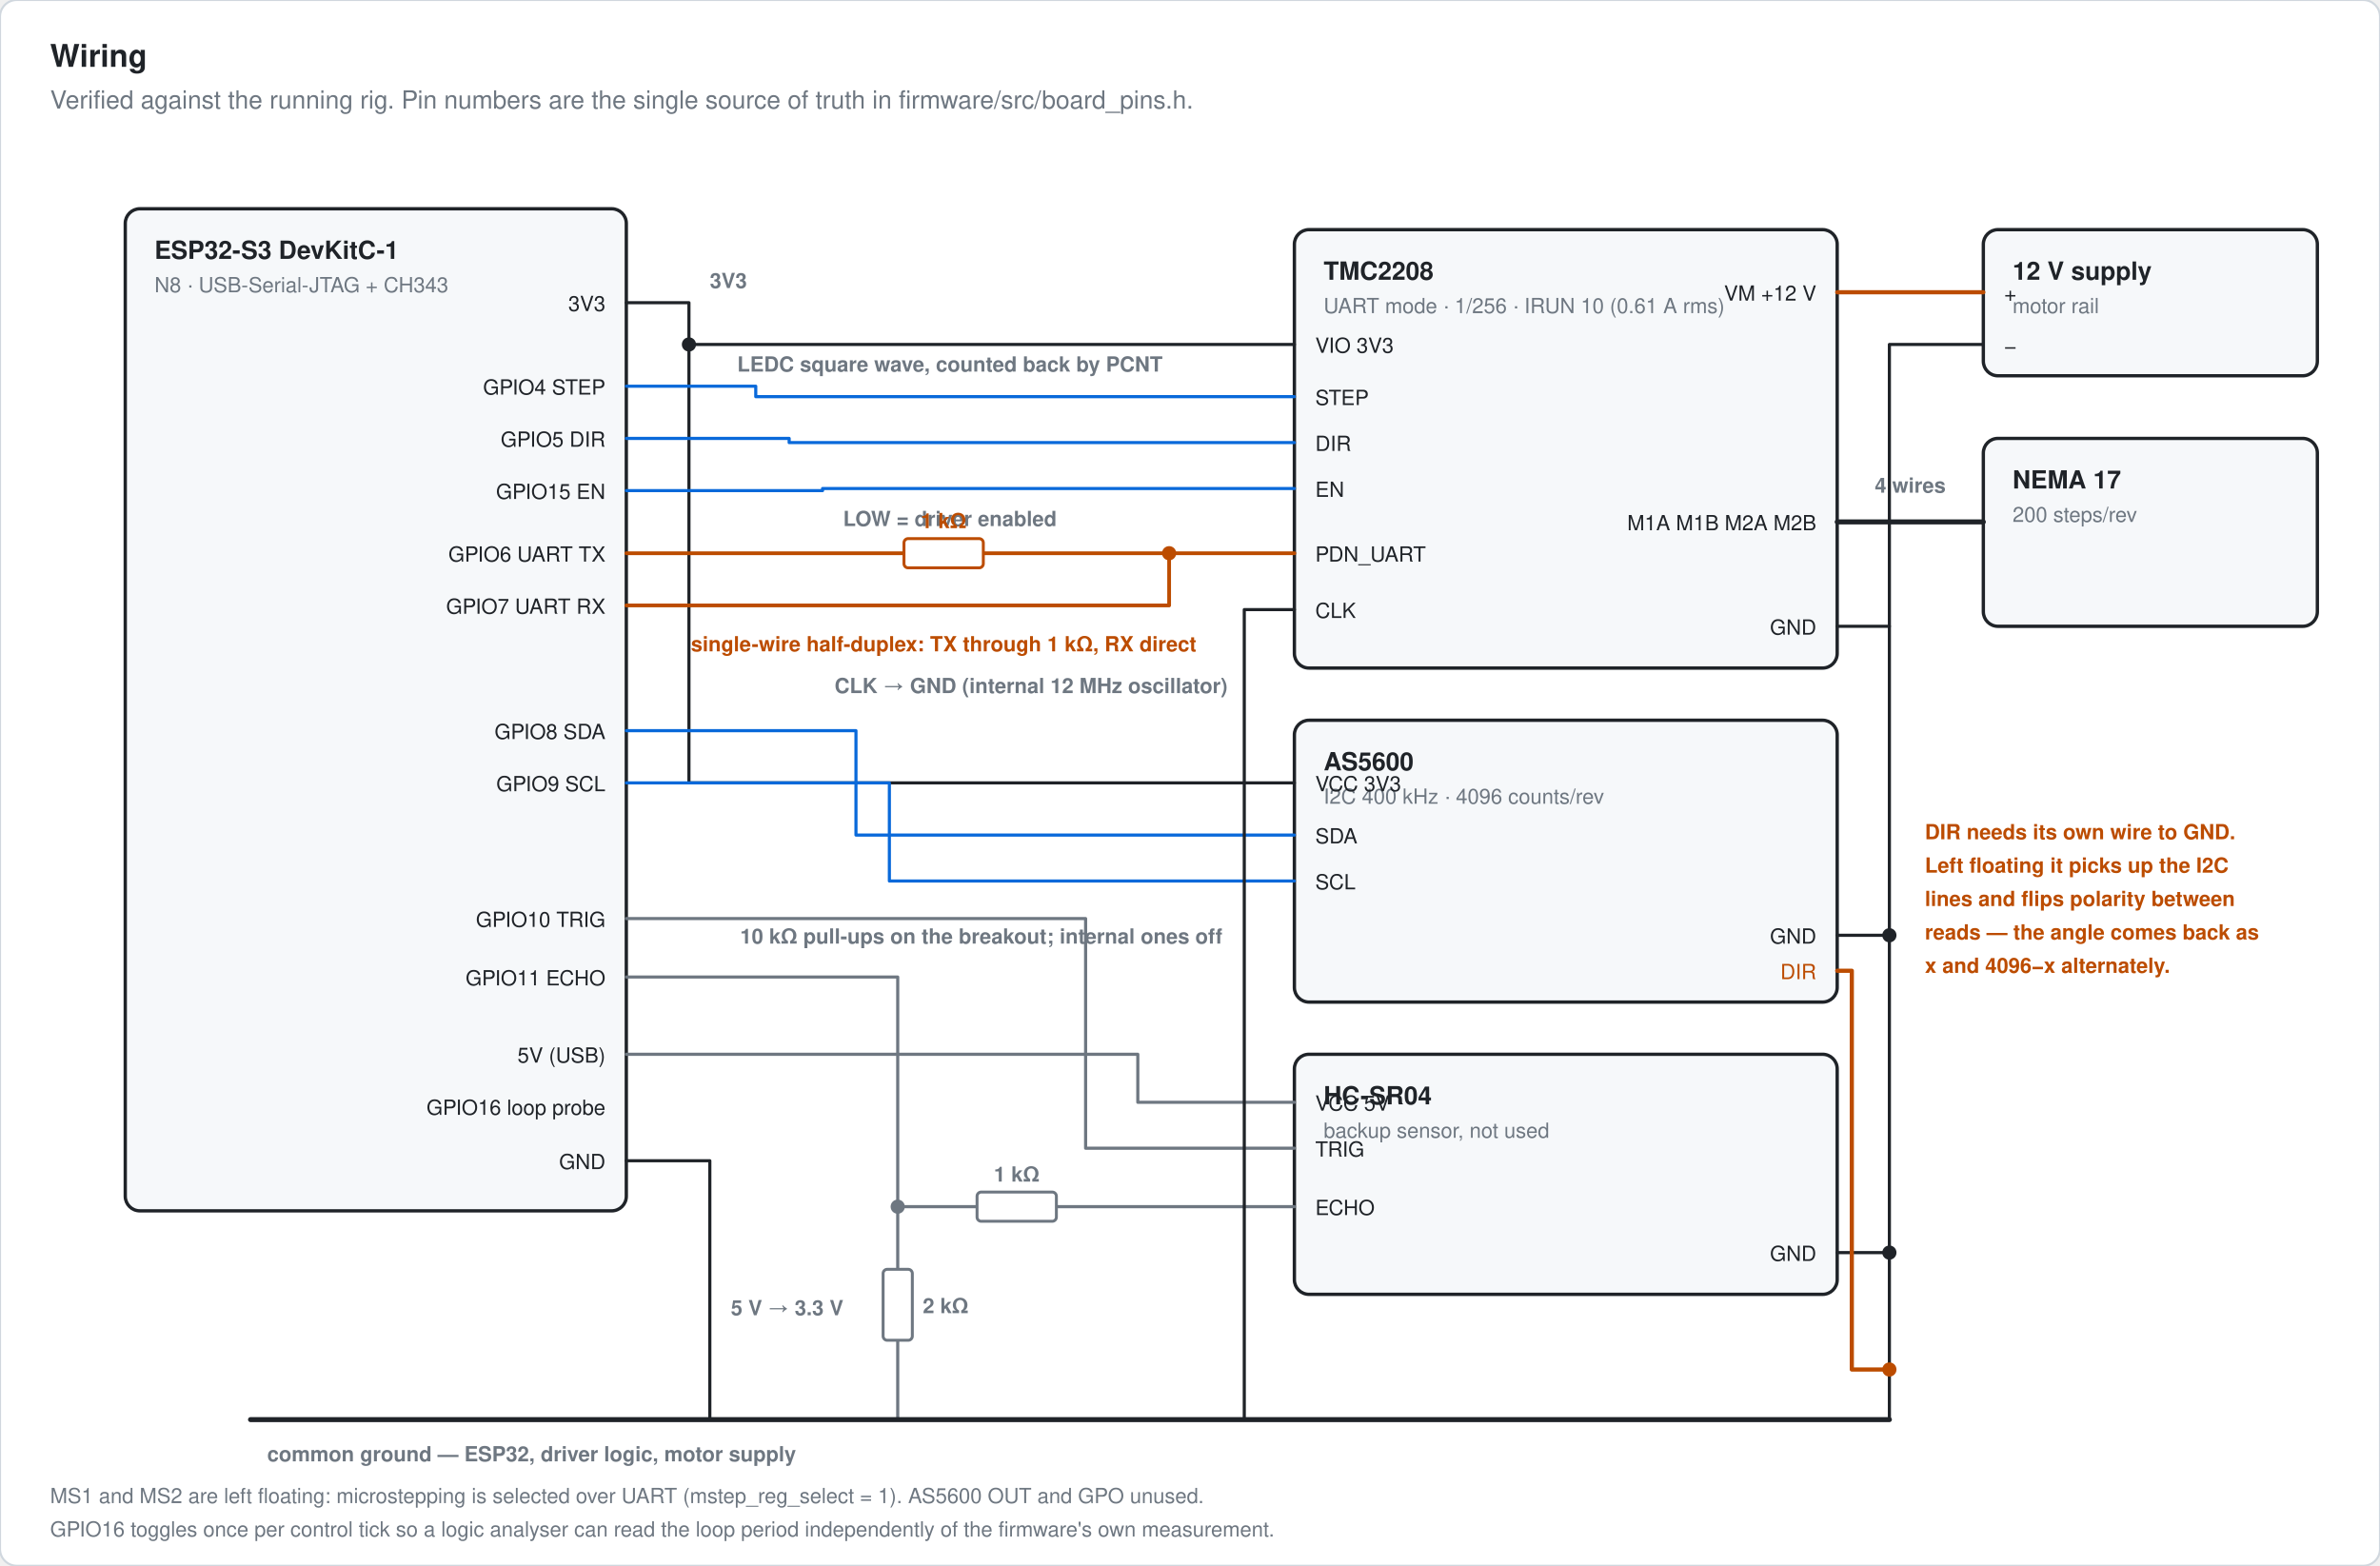
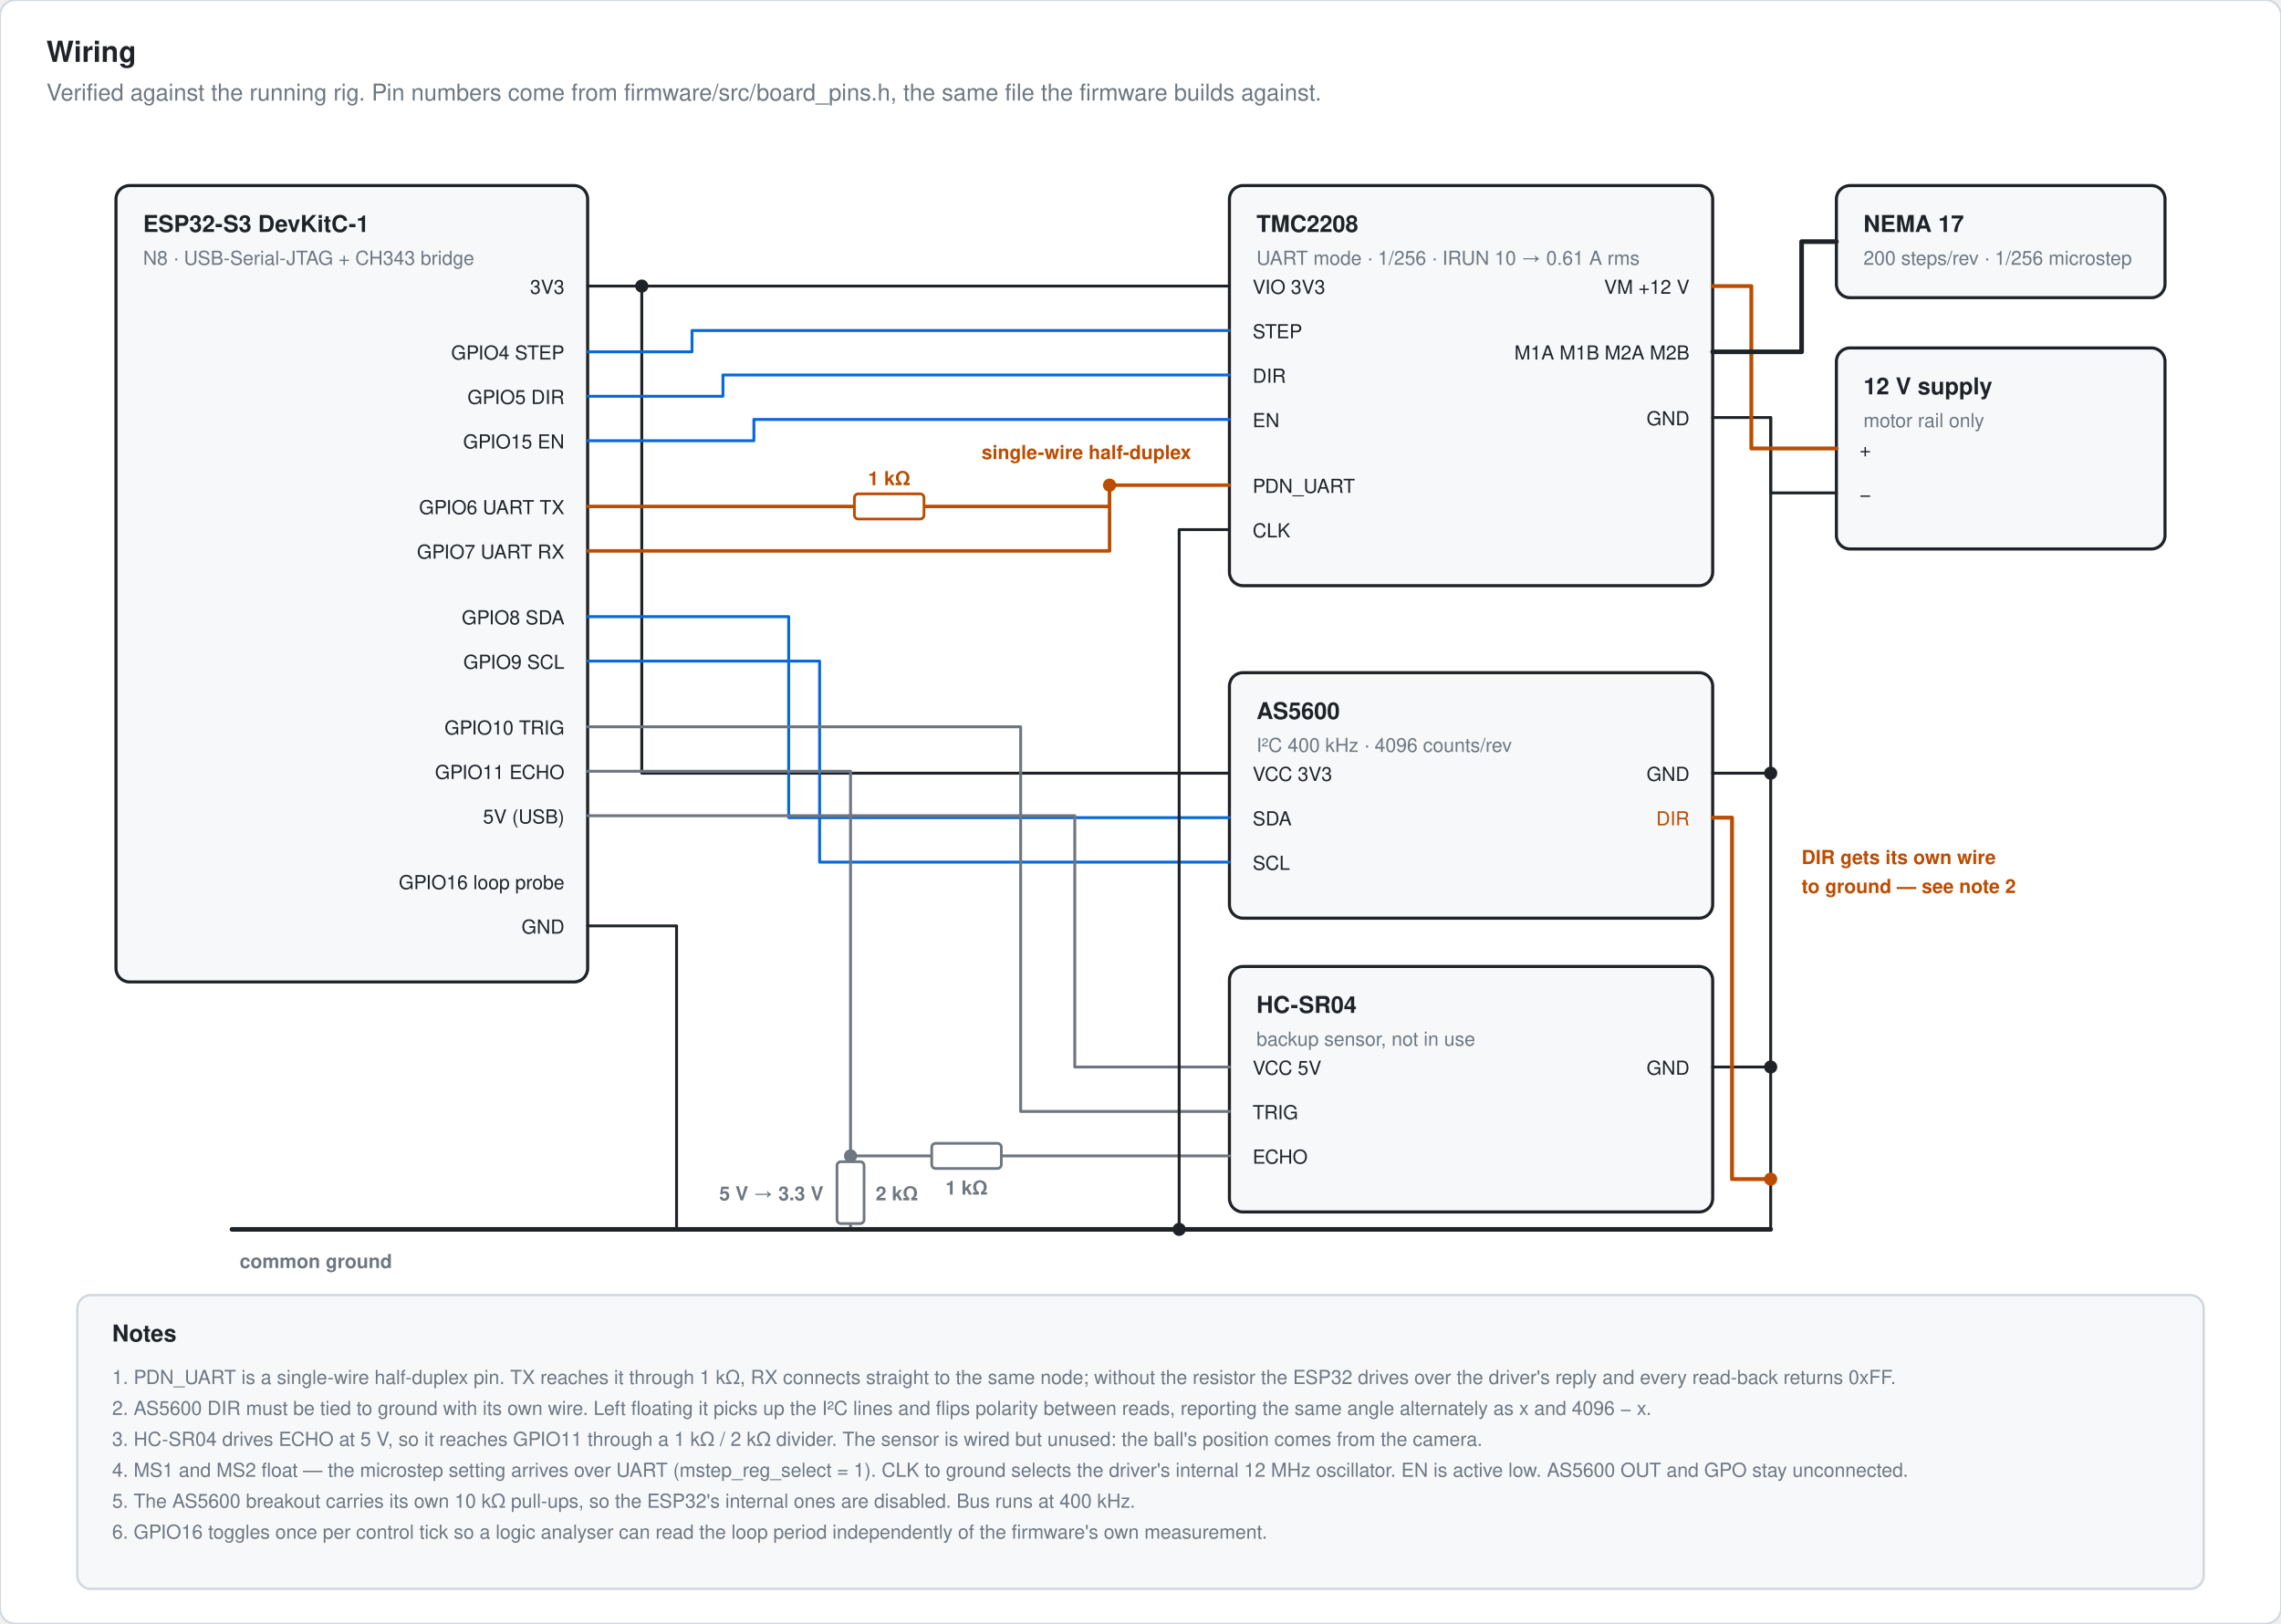
- <svg xmlns="http://www.w3.org/2000/svg" viewBox="0 0 1140 750" width="1140" height="750" role="img">
-   <rect x="0" y="0" width="1140" height="750" rx="8" fill="#ffffff" stroke="#d0d7de" />
+ <svg xmlns="http://www.w3.org/2000/svg" viewBox="0 0 1180 840" width="1180" height="840" role="img">
+   <rect x="0" y="0" width="1180" height="840" rx="8" fill="#ffffff" stroke="#d0d7de" />
  <text x="24.0" y="32.0" font-family="Segoe UI, Helvetica, Arial, sans-serif" font-size="15" fill="#1f2328" text-anchor="start" font-weight="600">Wiring</text>
-   <text x="24.0" y="52.0" font-family="Segoe UI, Helvetica, Arial, sans-serif" font-size="12" fill="#6e7781" text-anchor="start" font-weight="400">Verified against the running rig. Pin numbers are the single source of truth in firmware/src/board_pins.h.</text>
-   <rect x="60.0" y="100.0" width="240.0" height="480.0" rx="7" fill="#f6f8fa" stroke="#1f2328" stroke-width="1.6" />
-   <text x="74.0" y="124.0" font-family="Segoe UI, Helvetica, Arial, sans-serif" font-size="12" fill="#1f2328" text-anchor="start" font-weight="600">ESP32-S3 DevKitC-1</text>
-   <text x="74.0" y="140.0" font-family="Segoe UI, Helvetica, Arial, sans-serif" font-size="10" fill="#6e7781" text-anchor="start" font-weight="400">N8 · USB-Serial-JTAG + CH343</text>
-   <rect x="620.0" y="110.0" width="260.0" height="210.0" rx="7" fill="#f6f8fa" stroke="#1f2328" stroke-width="1.6" />
-   <text x="634.0" y="134.0" font-family="Segoe UI, Helvetica, Arial, sans-serif" font-size="12" fill="#1f2328" text-anchor="start" font-weight="600">TMC2208</text>
-   <text x="634.0" y="150.0" font-family="Segoe UI, Helvetica, Arial, sans-serif" font-size="10" fill="#6e7781" text-anchor="start" font-weight="400">UART mode · 1/256 · IRUN 10 (0.61 A rms)</text>
-   <rect x="620.0" y="345.0" width="260.0" height="135.0" rx="7" fill="#f6f8fa" stroke="#1f2328" stroke-width="1.6" />
-   <text x="634.0" y="369.0" font-family="Segoe UI, Helvetica, Arial, sans-serif" font-size="12" fill="#1f2328" text-anchor="start" font-weight="600">AS5600</text>
-   <text x="634.0" y="385.0" font-family="Segoe UI, Helvetica, Arial, sans-serif" font-size="10" fill="#6e7781" text-anchor="start" font-weight="400">I2C 400 kHz · 4096 counts/rev</text>
-   <rect x="620.0" y="505.0" width="260.0" height="115.0" rx="7" fill="#f6f8fa" stroke="#1f2328" stroke-width="1.6" />
-   <text x="634.0" y="529.0" font-family="Segoe UI, Helvetica, Arial, sans-serif" font-size="12" fill="#1f2328" text-anchor="start" font-weight="600">HC-SR04</text>
-   <text x="634.0" y="545.0" font-family="Segoe UI, Helvetica, Arial, sans-serif" font-size="10" fill="#6e7781" text-anchor="start" font-weight="400">backup sensor, not used</text>
-   <rect x="950.0" y="110.0" width="160.0" height="70.0" rx="7" fill="#f6f8fa" stroke="#1f2328" stroke-width="1.6" />
-   <text x="964.0" y="134.0" font-family="Segoe UI, Helvetica, Arial, sans-serif" font-size="12" fill="#1f2328" text-anchor="start" font-weight="600">12 V supply</text>
-   <text x="964.0" y="150.0" font-family="Segoe UI, Helvetica, Arial, sans-serif" font-size="10" fill="#6e7781" text-anchor="start" font-weight="400">motor rail</text>
-   <rect x="950.0" y="210.0" width="160.0" height="90.0" rx="7" fill="#f6f8fa" stroke="#1f2328" stroke-width="1.6" />
-   <text x="964.0" y="234.0" font-family="Segoe UI, Helvetica, Arial, sans-serif" font-size="12" fill="#1f2328" text-anchor="start" font-weight="600">NEMA 17</text>
-   <text x="964.0" y="250.0" font-family="Segoe UI, Helvetica, Arial, sans-serif" font-size="10" fill="#6e7781" text-anchor="start" font-weight="400">200 steps/rev</text>
-   <text x="290.0" y="149.0" font-family="Segoe UI, Helvetica, Arial, sans-serif" font-size="10" fill="#1f2328" text-anchor="end" font-weight="400">3V3</text>
-   <text x="290.0" y="189.0" font-family="Segoe UI, Helvetica, Arial, sans-serif" font-size="10" fill="#1f2328" text-anchor="end" font-weight="400">GPIO4  STEP</text>
-   <text x="290.0" y="214.0" font-family="Segoe UI, Helvetica, Arial, sans-serif" font-size="10" fill="#1f2328" text-anchor="end" font-weight="400">GPIO5  DIR</text>
-   <text x="290.0" y="239.0" font-family="Segoe UI, Helvetica, Arial, sans-serif" font-size="10" fill="#1f2328" text-anchor="end" font-weight="400">GPIO15  EN</text>
-   <text x="290.0" y="269.0" font-family="Segoe UI, Helvetica, Arial, sans-serif" font-size="10" fill="#1f2328" text-anchor="end" font-weight="400">GPIO6  UART TX</text>
-   <text x="290.0" y="294.0" font-family="Segoe UI, Helvetica, Arial, sans-serif" font-size="10" fill="#1f2328" text-anchor="end" font-weight="400">GPIO7  UART RX</text>
-   <text x="290.0" y="354.0" font-family="Segoe UI, Helvetica, Arial, sans-serif" font-size="10" fill="#1f2328" text-anchor="end" font-weight="400">GPIO8  SDA</text>
-   <text x="290.0" y="379.0" font-family="Segoe UI, Helvetica, Arial, sans-serif" font-size="10" fill="#1f2328" text-anchor="end" font-weight="400">GPIO9  SCL</text>
-   <text x="290.0" y="444.0" font-family="Segoe UI, Helvetica, Arial, sans-serif" font-size="10" fill="#1f2328" text-anchor="end" font-weight="400">GPIO10  TRIG</text>
-   <text x="290.0" y="472.0" font-family="Segoe UI, Helvetica, Arial, sans-serif" font-size="10" fill="#1f2328" text-anchor="end" font-weight="400">GPIO11  ECHO</text>
-   <text x="290.0" y="509.0" font-family="Segoe UI, Helvetica, Arial, sans-serif" font-size="10" fill="#1f2328" text-anchor="end" font-weight="400">5V  (USB)</text>
-   <text x="290.0" y="534.0" font-family="Segoe UI, Helvetica, Arial, sans-serif" font-size="10" fill="#1f2328" text-anchor="end" font-weight="400">GPIO16  loop probe</text>
-   <text x="290.0" y="560.0" font-family="Segoe UI, Helvetica, Arial, sans-serif" font-size="10" fill="#1f2328" text-anchor="end" font-weight="400">GND</text>
-   <text x="630.0" y="169.0" font-family="Segoe UI, Helvetica, Arial, sans-serif" font-size="10" fill="#1f2328" text-anchor="start" font-weight="400">VIO 3V3</text>
-   <text x="630.0" y="194.0" font-family="Segoe UI, Helvetica, Arial, sans-serif" font-size="10" fill="#1f2328" text-anchor="start" font-weight="400">STEP</text>
-   <text x="630.0" y="216.0" font-family="Segoe UI, Helvetica, Arial, sans-serif" font-size="10" fill="#1f2328" text-anchor="start" font-weight="400">DIR</text>
-   <text x="630.0" y="238.0" font-family="Segoe UI, Helvetica, Arial, sans-serif" font-size="10" fill="#1f2328" text-anchor="start" font-weight="400">EN</text>
-   <text x="630.0" y="269.0" font-family="Segoe UI, Helvetica, Arial, sans-serif" font-size="10" fill="#1f2328" text-anchor="start" font-weight="400">PDN_UART</text>
-   <text x="630.0" y="296.0" font-family="Segoe UI, Helvetica, Arial, sans-serif" font-size="10" fill="#1f2328" text-anchor="start" font-weight="400">CLK</text>
-   <text x="870.0" y="144.0" font-family="Segoe UI, Helvetica, Arial, sans-serif" font-size="10" fill="#1f2328" text-anchor="end" font-weight="400">VM +12 V</text>
-   <text x="870.0" y="254.0" font-family="Segoe UI, Helvetica, Arial, sans-serif" font-size="10" fill="#1f2328" text-anchor="end" font-weight="400">M1A M1B M2A M2B</text>
-   <text x="870.0" y="304.0" font-family="Segoe UI, Helvetica, Arial, sans-serif" font-size="10" fill="#1f2328" text-anchor="end" font-weight="400">GND</text>
-   <text x="630.0" y="379.0" font-family="Segoe UI, Helvetica, Arial, sans-serif" font-size="10" fill="#1f2328" text-anchor="start" font-weight="400">VCC 3V3</text>
-   <text x="630.0" y="404.0" font-family="Segoe UI, Helvetica, Arial, sans-serif" font-size="10" fill="#1f2328" text-anchor="start" font-weight="400">SDA</text>
-   <text x="630.0" y="426.0" font-family="Segoe UI, Helvetica, Arial, sans-serif" font-size="10" fill="#1f2328" text-anchor="start" font-weight="400">SCL</text>
-   <text x="870.0" y="452.0" font-family="Segoe UI, Helvetica, Arial, sans-serif" font-size="10" fill="#1f2328" text-anchor="end" font-weight="400">GND</text>
-   <text x="870.0" y="469.0" font-family="Segoe UI, Helvetica, Arial, sans-serif" font-size="10" fill="#bc4c00" text-anchor="end" font-weight="400">DIR</text>
-   <text x="630.0" y="532.0" font-family="Segoe UI, Helvetica, Arial, sans-serif" font-size="10" fill="#1f2328" text-anchor="start" font-weight="400">VCC 5V</text>
-   <text x="630.0" y="554.0" font-family="Segoe UI, Helvetica, Arial, sans-serif" font-size="10" fill="#1f2328" text-anchor="start" font-weight="400">TRIG</text>
-   <text x="630.0" y="582.0" font-family="Segoe UI, Helvetica, Arial, sans-serif" font-size="10" fill="#1f2328" text-anchor="start" font-weight="400">ECHO</text>
-   <text x="870.0" y="604.0" font-family="Segoe UI, Helvetica, Arial, sans-serif" font-size="10" fill="#1f2328" text-anchor="end" font-weight="400">GND</text>
-   <text x="960.0" y="144.0" font-family="Segoe UI, Helvetica, Arial, sans-serif" font-size="10" fill="#1f2328" text-anchor="start" font-weight="400">+</text>
-   <text x="960.0" y="169.0" font-family="Segoe UI, Helvetica, Arial, sans-serif" font-size="10" fill="#1f2328" text-anchor="start" font-weight="400">−</text>
-   <polyline points="300.0,145.0 330.0,145.0 330.0,375.0 620.0,375.0" fill="none" stroke="#1f2328" stroke-width="1.5" stroke-linejoin="round" stroke-linecap="round" />
-   <polyline points="330.0,165.0 620.0,165.0" fill="none" stroke="#1f2328" stroke-width="1.5" stroke-linejoin="round" stroke-linecap="round" />
-   <circle cx="330.0" cy="165.0" r="3.4" fill="#1f2328" />
-   <text x="340.0" y="138.0" font-family="Segoe UI, Helvetica, Arial, sans-serif" font-size="10" fill="#6e7781" text-anchor="start" font-weight="600">3V3</text>
-   <polyline points="300.0,185.0 362.0,185.0 362.0,190.0 620.0,190.0" fill="none" stroke="#0969da" stroke-width="1.5" stroke-linejoin="round" stroke-linecap="round" />
-   <polyline points="300.0,210.0 378.0,210.0 378.0,212.0 620.0,212.0" fill="none" stroke="#0969da" stroke-width="1.5" stroke-linejoin="round" stroke-linecap="round" />
-   <polyline points="300.0,235.0 394.0,235.0 394.0,234.0 620.0,234.0" fill="none" stroke="#0969da" stroke-width="1.5" stroke-linejoin="round" stroke-linecap="round" />
-   <text x="455.0" y="178.0" font-family="Segoe UI, Helvetica, Arial, sans-serif" font-size="10" fill="#6e7781" text-anchor="middle" font-weight="600">LEDC square wave, counted back by PCNT</text>
-   <text x="455.0" y="252.0" font-family="Segoe UI, Helvetica, Arial, sans-serif" font-size="10" fill="#6e7781" text-anchor="middle" font-weight="600">LOW = driver enabled</text>
-   <polyline points="300.0,265.0 560.0,265.0 620.0,265.0" fill="none" stroke="#bc4c00" stroke-width="1.8" stroke-linejoin="round" stroke-linecap="round" />
-   <rect x="433.0" y="258.0" width="38" height="14" rx="2" fill="#ffffff" stroke="#bc4c00" stroke-width="1.4" />
-   <text x="452.0" y="253.0" font-family="Segoe UI, Helvetica, Arial, sans-serif" font-size="10" fill="#bc4c00" text-anchor="middle" font-weight="600">1 kΩ</text>
-   <polyline points="300.0,290.0 560.0,290.0 560.0,265.0" fill="none" stroke="#bc4c00" stroke-width="1.8" stroke-linejoin="round" stroke-linecap="round" />
-   <circle cx="560.0" cy="265.0" r="3.4" fill="#bc4c00" />
-   <text x="452.0" y="312.0" font-family="Segoe UI, Helvetica, Arial, sans-serif" font-size="10" fill="#bc4c00" text-anchor="middle" font-weight="600">single-wire half-duplex: TX through 1 kΩ, RX direct</text>
-   <polyline points="300.0,350.0 410.0,350.0 410.0,400.0 620.0,400.0" fill="none" stroke="#0969da" stroke-width="1.5" stroke-linejoin="round" stroke-linecap="round" />
-   <polyline points="300.0,375.0 426.0,375.0 426.0,422.0 620.0,422.0" fill="none" stroke="#0969da" stroke-width="1.5" stroke-linejoin="round" stroke-linecap="round" />
-   <text x="470.0" y="452.0" font-family="Segoe UI, Helvetica, Arial, sans-serif" font-size="10" fill="#6e7781" text-anchor="middle" font-weight="600">10 kΩ pull-ups on the breakout; internal ones off</text>
-   <polyline points="300.0,505.0 545.0,505.0 545.0,528.0 620.0,528.0" fill="none" stroke="#6e7781" stroke-width="1.5" stroke-linejoin="round" stroke-linecap="round" />
-   <polyline points="300.0,440.0 520.0,440.0 520.0,550.0 620.0,550.0" fill="none" stroke="#6e7781" stroke-width="1.5" stroke-linejoin="round" stroke-linecap="round" />
-   <polyline points="620.0,578.0 430.0,578.0 430.0,468.0 300.0,468.0" fill="none" stroke="#6e7781" stroke-width="1.5" stroke-linejoin="round" stroke-linecap="round" />
-   <rect x="468.0" y="571.0" width="38" height="14" rx="2" fill="#ffffff" stroke="#6e7781" stroke-width="1.4" />
-   <text x="487.0" y="566.0" font-family="Segoe UI, Helvetica, Arial, sans-serif" font-size="10" fill="#6e7781" text-anchor="middle" font-weight="600">1 kΩ</text>
-   <circle cx="430.0" cy="578.0" r="3.4" fill="#6e7781" />
-   <polyline points="430.0,578.0 430.0,680.0" fill="none" stroke="#6e7781" stroke-width="1.5" stroke-linejoin="round" stroke-linecap="round" />
-   <rect x="423.0" y="608.0" width="14" height="34" rx="2" fill="#ffffff" stroke="#6e7781" stroke-width="1.4" />
-   <text x="442.0" y="629.0" font-family="Segoe UI, Helvetica, Arial, sans-serif" font-size="10" fill="#6e7781" text-anchor="start" font-weight="600">2 kΩ</text>
-   <text x="404.0" y="630.0" font-family="Segoe UI, Helvetica, Arial, sans-serif" font-size="10" fill="#6e7781" text-anchor="end" font-weight="600">5 V → 3.3 V</text>
-   <polyline points="300.0,556.0 340.0,556.0 340.0,680.0" fill="none" stroke="#1f2328" stroke-width="1.5" stroke-linejoin="round" stroke-linecap="round" />
-   <polyline points="880.0,300.0 905.0,300.0 905.0,680.0" fill="none" stroke="#1f2328" stroke-width="1.5" stroke-linejoin="round" stroke-linecap="round" />
-   <polyline points="880.0,448.0 905.0,448.0" fill="none" stroke="#1f2328" stroke-width="1.5" stroke-linejoin="round" stroke-linecap="round" />
-   <polyline points="880.0,600.0 905.0,600.0" fill="none" stroke="#1f2328" stroke-width="1.5" stroke-linejoin="round" stroke-linecap="round" />
-   <polyline points="620.0,292.0 596.0,292.0 596.0,680.0" fill="none" stroke="#1f2328" stroke-width="1.5" stroke-linejoin="round" stroke-linecap="round" />
-   <polyline points="950.0,165.0 905.0,165.0 905.0,300.0" fill="none" stroke="#1f2328" stroke-width="1.5" stroke-linejoin="round" stroke-linecap="round" />
-   <circle cx="905.0" cy="448.0" r="3.4" fill="#1f2328" />
-   <circle cx="905.0" cy="600.0" r="3.4" fill="#1f2328" />
-   <polyline points="120.0,680.0 905.0,680.0" fill="none" stroke="#1f2328" stroke-width="2.4" stroke-linejoin="round" stroke-linecap="round" />
-   <text x="128.0" y="700.0" font-family="Segoe UI, Helvetica, Arial, sans-serif" font-size="10" fill="#6e7781" text-anchor="start" font-weight="600">common ground — ESP32, driver logic, motor supply</text>
-   <text x="588.0" y="332.0" font-family="Segoe UI, Helvetica, Arial, sans-serif" font-size="10" fill="#6e7781" text-anchor="end" font-weight="600">CLK → GND (internal 12 MHz oscillator)</text>
-   <polyline points="880.0,465.0 887.0,465.0 887.0,656.0 905.0,656.0" fill="none" stroke="#bc4c00" stroke-width="2.0" stroke-linejoin="round" stroke-linecap="round" />
-   <circle cx="905.0" cy="656.0" r="3.4" fill="#bc4c00" />
-   <text x="922.0" y="402.0" font-family="Segoe UI, Helvetica, Arial, sans-serif" font-size="10" fill="#bc4c00" text-anchor="start" font-weight="600">DIR needs its own wire to GND.</text>
-   <text x="922.0" y="418.0" font-family="Segoe UI, Helvetica, Arial, sans-serif" font-size="10" fill="#bc4c00" text-anchor="start" font-weight="600">Left floating it picks up the I2C</text>
-   <text x="922.0" y="434.0" font-family="Segoe UI, Helvetica, Arial, sans-serif" font-size="10" fill="#bc4c00" text-anchor="start" font-weight="600">lines and flips polarity between</text>
-   <text x="922.0" y="450.0" font-family="Segoe UI, Helvetica, Arial, sans-serif" font-size="10" fill="#bc4c00" text-anchor="start" font-weight="600">reads — the angle comes back as</text>
-   <text x="922.0" y="466.0" font-family="Segoe UI, Helvetica, Arial, sans-serif" font-size="10" fill="#bc4c00" text-anchor="start" font-weight="600">x and 4096−x alternately.</text>
-   <polyline points="950.0,140.0 880.0,140.0" fill="none" stroke="#bc4c00" stroke-width="2.0" stroke-linejoin="round" stroke-linecap="round" />
-   <polyline points="880.0,250.0 950.0,250.0" fill="none" stroke="#1f2328" stroke-width="2.4" stroke-linejoin="round" stroke-linecap="round" />
-   <text x="915.0" y="236.0" font-family="Segoe UI, Helvetica, Arial, sans-serif" font-size="10" fill="#6e7781" text-anchor="middle" font-weight="600">4 wires</text>
-   <text x="24.0" y="720.0" font-family="Segoe UI, Helvetica, Arial, sans-serif" font-size="10" fill="#6e7781" text-anchor="start" font-weight="400">MS1 and MS2 are left floating: microstepping is selected over UART (mstep_reg_select = 1). AS5600 OUT and GPO unused.</text>
-   <text x="24.0" y="736.0" font-family="Segoe UI, Helvetica, Arial, sans-serif" font-size="10" fill="#6e7781" text-anchor="start" font-weight="400">GPIO16 toggles once per control tick so a logic analyser can read the loop period independently of the firmware's own measurement.</text>
+   <text x="24.0" y="52.0" font-family="Segoe UI, Helvetica, Arial, sans-serif" font-size="12" fill="#6e7781" text-anchor="start" font-weight="400">Verified against the running rig. Pin numbers come from firmware/src/board_pins.h, the same file the firmware builds against.</text>
+   <rect x="60.0" y="96.0" width="244.0" height="412.0" rx="7" fill="#f6f8fa" stroke="#1f2328" stroke-width="1.6" />
+   <text x="74.0" y="120.0" font-family="Segoe UI, Helvetica, Arial, sans-serif" font-size="12" fill="#1f2328" text-anchor="start" font-weight="600">ESP32-S3 DevKitC-1</text>
+   <text x="74.0" y="137.0" font-family="Segoe UI, Helvetica, Arial, sans-serif" font-size="10" fill="#6e7781" text-anchor="start" font-weight="400">N8 · USB-Serial-JTAG + CH343 bridge</text>
+   <text x="292.0" y="152.0" font-family="Segoe UI, Helvetica, Arial, sans-serif" font-size="10" fill="#1f2328" text-anchor="end" font-weight="400">3V3</text>
+   <text x="292.0" y="186.0" font-family="Segoe UI, Helvetica, Arial, sans-serif" font-size="10" fill="#1f2328" text-anchor="end" font-weight="400">GPIO4  STEP</text>
+   <text x="292.0" y="209.0" font-family="Segoe UI, Helvetica, Arial, sans-serif" font-size="10" fill="#1f2328" text-anchor="end" font-weight="400">GPIO5  DIR</text>
+   <text x="292.0" y="232.0" font-family="Segoe UI, Helvetica, Arial, sans-serif" font-size="10" fill="#1f2328" text-anchor="end" font-weight="400">GPIO15  EN</text>
+   <text x="292.0" y="266.0" font-family="Segoe UI, Helvetica, Arial, sans-serif" font-size="10" fill="#1f2328" text-anchor="end" font-weight="400">GPIO6  UART TX</text>
+   <text x="292.0" y="289.0" font-family="Segoe UI, Helvetica, Arial, sans-serif" font-size="10" fill="#1f2328" text-anchor="end" font-weight="400">GPIO7  UART RX</text>
+   <text x="292.0" y="323.0" font-family="Segoe UI, Helvetica, Arial, sans-serif" font-size="10" fill="#1f2328" text-anchor="end" font-weight="400">GPIO8  SDA</text>
+   <text x="292.0" y="346.0" font-family="Segoe UI, Helvetica, Arial, sans-serif" font-size="10" fill="#1f2328" text-anchor="end" font-weight="400">GPIO9  SCL</text>
+   <text x="292.0" y="380.0" font-family="Segoe UI, Helvetica, Arial, sans-serif" font-size="10" fill="#1f2328" text-anchor="end" font-weight="400">GPIO10  TRIG</text>
+   <text x="292.0" y="403.0" font-family="Segoe UI, Helvetica, Arial, sans-serif" font-size="10" fill="#1f2328" text-anchor="end" font-weight="400">GPIO11  ECHO</text>
+   <text x="292.0" y="426.0" font-family="Segoe UI, Helvetica, Arial, sans-serif" font-size="10" fill="#1f2328" text-anchor="end" font-weight="400">5V  (USB)</text>
+   <text x="292.0" y="460.0" font-family="Segoe UI, Helvetica, Arial, sans-serif" font-size="10" fill="#1f2328" text-anchor="end" font-weight="400">GPIO16  loop probe</text>
+   <text x="292.0" y="483.0" font-family="Segoe UI, Helvetica, Arial, sans-serif" font-size="10" fill="#1f2328" text-anchor="end" font-weight="400">GND</text>
+   <rect x="636.0" y="96.0" width="250.0" height="207.0" rx="7" fill="#f6f8fa" stroke="#1f2328" stroke-width="1.6" />
+   <text x="650.0" y="120.0" font-family="Segoe UI, Helvetica, Arial, sans-serif" font-size="12" fill="#1f2328" text-anchor="start" font-weight="600">TMC2208</text>
+   <text x="650.0" y="137.0" font-family="Segoe UI, Helvetica, Arial, sans-serif" font-size="10" fill="#6e7781" text-anchor="start" font-weight="400">UART mode · 1/256 · IRUN 10 → 0.61 A rms</text>
+   <text x="648.0" y="152.0" font-family="Segoe UI, Helvetica, Arial, sans-serif" font-size="10" fill="#1f2328" text-anchor="start" font-weight="400">VIO 3V3</text>
+   <text x="648.0" y="175.0" font-family="Segoe UI, Helvetica, Arial, sans-serif" font-size="10" fill="#1f2328" text-anchor="start" font-weight="400">STEP</text>
+   <text x="648.0" y="198.0" font-family="Segoe UI, Helvetica, Arial, sans-serif" font-size="10" fill="#1f2328" text-anchor="start" font-weight="400">DIR</text>
+   <text x="648.0" y="221.0" font-family="Segoe UI, Helvetica, Arial, sans-serif" font-size="10" fill="#1f2328" text-anchor="start" font-weight="400">EN</text>
+   <text x="648.0" y="255.0" font-family="Segoe UI, Helvetica, Arial, sans-serif" font-size="10" fill="#1f2328" text-anchor="start" font-weight="400">PDN_UART</text>
+   <text x="648.0" y="278.0" font-family="Segoe UI, Helvetica, Arial, sans-serif" font-size="10" fill="#1f2328" text-anchor="start" font-weight="400">CLK</text>
+   <text x="874.0" y="152.0" font-family="Segoe UI, Helvetica, Arial, sans-serif" font-size="10" fill="#1f2328" text-anchor="end" font-weight="400">VM +12 V</text>
+   <text x="874.0" y="186.0" font-family="Segoe UI, Helvetica, Arial, sans-serif" font-size="10" fill="#1f2328" text-anchor="end" font-weight="400">M1A M1B M2A M2B</text>
+   <text x="874.0" y="220.0" font-family="Segoe UI, Helvetica, Arial, sans-serif" font-size="10" fill="#1f2328" text-anchor="end" font-weight="400">GND</text>
+   <rect x="636.0" y="348.0" width="250.0" height="127.0" rx="7" fill="#f6f8fa" stroke="#1f2328" stroke-width="1.6" />
+   <text x="650.0" y="372.0" font-family="Segoe UI, Helvetica, Arial, sans-serif" font-size="12" fill="#1f2328" text-anchor="start" font-weight="600">AS5600</text>
+   <text x="650.0" y="389.0" font-family="Segoe UI, Helvetica, Arial, sans-serif" font-size="10" fill="#6e7781" text-anchor="start" font-weight="400">I²C 400 kHz · 4096 counts/rev</text>
+   <text x="648.0" y="404.0" font-family="Segoe UI, Helvetica, Arial, sans-serif" font-size="10" fill="#1f2328" text-anchor="start" font-weight="400">VCC 3V3</text>
+   <text x="648.0" y="427.0" font-family="Segoe UI, Helvetica, Arial, sans-serif" font-size="10" fill="#1f2328" text-anchor="start" font-weight="400">SDA</text>
+   <text x="648.0" y="450.0" font-family="Segoe UI, Helvetica, Arial, sans-serif" font-size="10" fill="#1f2328" text-anchor="start" font-weight="400">SCL</text>
+   <text x="874.0" y="404.0" font-family="Segoe UI, Helvetica, Arial, sans-serif" font-size="10" fill="#1f2328" text-anchor="end" font-weight="400">GND</text>
+   <text x="874.0" y="427.0" font-family="Segoe UI, Helvetica, Arial, sans-serif" font-size="10" fill="#bc4c00" text-anchor="end" font-weight="400">DIR</text>
+   <rect x="636.0" y="500.0" width="250.0" height="127.0" rx="7" fill="#f6f8fa" stroke="#1f2328" stroke-width="1.6" />
+   <text x="650.0" y="524.0" font-family="Segoe UI, Helvetica, Arial, sans-serif" font-size="12" fill="#1f2328" text-anchor="start" font-weight="600">HC-SR04</text>
+   <text x="650.0" y="541.0" font-family="Segoe UI, Helvetica, Arial, sans-serif" font-size="10" fill="#6e7781" text-anchor="start" font-weight="400">backup sensor, not in use</text>
+   <text x="648.0" y="556.0" font-family="Segoe UI, Helvetica, Arial, sans-serif" font-size="10" fill="#1f2328" text-anchor="start" font-weight="400">VCC 5V</text>
+   <text x="648.0" y="579.0" font-family="Segoe UI, Helvetica, Arial, sans-serif" font-size="10" fill="#1f2328" text-anchor="start" font-weight="400">TRIG</text>
+   <text x="648.0" y="602.0" font-family="Segoe UI, Helvetica, Arial, sans-serif" font-size="10" fill="#1f2328" text-anchor="start" font-weight="400">ECHO</text>
+   <text x="874.0" y="556.0" font-family="Segoe UI, Helvetica, Arial, sans-serif" font-size="10" fill="#1f2328" text-anchor="end" font-weight="400">GND</text>
+   <rect x="950.0" y="96.0" width="170.0" height="58.0" rx="7" fill="#f6f8fa" stroke="#1f2328" stroke-width="1.6" />
+   <text x="964.0" y="120.0" font-family="Segoe UI, Helvetica, Arial, sans-serif" font-size="12" fill="#1f2328" text-anchor="start" font-weight="600">NEMA 17</text>
+   <text x="964.0" y="137.0" font-family="Segoe UI, Helvetica, Arial, sans-serif" font-size="10" fill="#6e7781" text-anchor="start" font-weight="400">200 steps/rev · 1/256 microstep</text>
+   <rect x="950.0" y="180.0" width="170.0" height="104.0" rx="7" fill="#f6f8fa" stroke="#1f2328" stroke-width="1.6" />
+   <text x="964.0" y="204.0" font-family="Segoe UI, Helvetica, Arial, sans-serif" font-size="12" fill="#1f2328" text-anchor="start" font-weight="600">12 V supply</text>
+   <text x="964.0" y="221.0" font-family="Segoe UI, Helvetica, Arial, sans-serif" font-size="10" fill="#6e7781" text-anchor="start" font-weight="400">motor rail only</text>
+   <text x="962.0" y="236.0" font-family="Segoe UI, Helvetica, Arial, sans-serif" font-size="10" fill="#1f2328" text-anchor="start" font-weight="400">+</text>
+   <text x="962.0" y="259.0" font-family="Segoe UI, Helvetica, Arial, sans-serif" font-size="10" fill="#1f2328" text-anchor="start" font-weight="400">−</text>
+   <polyline points="304.0,148.0 332.0,148.0 332.0,400.0 636.0,400.0" fill="none" stroke="#1f2328" stroke-width="1.5" stroke-linejoin="round" stroke-linecap="round" />
+   <polyline points="332.0,148.0 636.0,148.0" fill="none" stroke="#1f2328" stroke-width="1.5" stroke-linejoin="round" stroke-linecap="round" />
+   <circle cx="332.0" cy="148.0" r="3.4" fill="#1f2328" />
+   <polyline points="304.0,182.0 358.0,182.0 358.0,171.0 636.0,171.0" fill="none" stroke="#0969da" stroke-width="1.5" stroke-linejoin="round" stroke-linecap="round" />
+   <polyline points="304.0,205.0 374.0,205.0 374.0,194.0 636.0,194.0" fill="none" stroke="#0969da" stroke-width="1.5" stroke-linejoin="round" stroke-linecap="round" />
+   <polyline points="304.0,228.0 390.0,228.0 390.0,217.0 636.0,217.0" fill="none" stroke="#0969da" stroke-width="1.5" stroke-linejoin="round" stroke-linecap="round" />
+   <polyline points="304.0,262.0 574.0,262.0 574.0,251.0 636.0,251.0" fill="none" stroke="#bc4c00" stroke-width="1.8" stroke-linejoin="round" stroke-linecap="round" />
+   <rect x="442.0" y="255.5" width="36" height="13" rx="2" fill="#ffffff" stroke="#bc4c00" stroke-width="1.4" />
+   <text x="460.0" y="251.0" font-family="Segoe UI, Helvetica, Arial, sans-serif" font-size="10" fill="#bc4c00" text-anchor="middle" font-weight="600">1 kΩ</text>
+   <polyline points="304.0,285.0 574.0,285.0 574.0,251.0" fill="none" stroke="#bc4c00" stroke-width="1.8" stroke-linejoin="round" stroke-linecap="round" />
+   <circle cx="574.0" cy="251.0" r="3.4" fill="#bc4c00" />
+   <text x="562.0" y="237.5" font-family="Segoe UI, Helvetica, Arial, sans-serif" font-size="10" fill="#bc4c00" text-anchor="middle" font-weight="600">single-wire half-duplex</text>
+   <polyline points="304.0,319.0 408.0,319.0 408.0,423.0 636.0,423.0" fill="none" stroke="#0969da" stroke-width="1.5" stroke-linejoin="round" stroke-linecap="round" />
+   <polyline points="304.0,342.0 424.0,342.0 424.0,446.0 636.0,446.0" fill="none" stroke="#0969da" stroke-width="1.5" stroke-linejoin="round" stroke-linecap="round" />
+   <polyline points="304.0,422.0 556.0,422.0 556.0,552.0 636.0,552.0" fill="none" stroke="#6e7781" stroke-width="1.5" stroke-linejoin="round" stroke-linecap="round" />
+   <polyline points="304.0,376.0 528.0,376.0 528.0,575.0 636.0,575.0" fill="none" stroke="#6e7781" stroke-width="1.5" stroke-linejoin="round" stroke-linecap="round" />
+   <polyline points="636.0,598.0 440.0,598.0 440.0,399.0 304.0,399.0" fill="none" stroke="#6e7781" stroke-width="1.5" stroke-linejoin="round" stroke-linecap="round" />
+   <rect x="482.0" y="591.5" width="36" height="13" rx="2" fill="#ffffff" stroke="#6e7781" stroke-width="1.4" />
+   <text x="500.0" y="618.0" font-family="Segoe UI, Helvetica, Arial, sans-serif" font-size="10" fill="#6e7781" text-anchor="middle" font-weight="600">1 kΩ</text>
+   <circle cx="440.0" cy="598.0" r="3.4" fill="#6e7781" />
+   <polyline points="440.0,598.0 440.0,636.0" fill="none" stroke="#6e7781" stroke-width="1.5" stroke-linejoin="round" stroke-linecap="round" />
+   <rect x="433.0" y="601.0" width="14" height="32" rx="2" fill="#ffffff" stroke="#6e7781" stroke-width="1.4" />
+   <text x="453.0" y="621.0" font-family="Segoe UI, Helvetica, Arial, sans-serif" font-size="10" fill="#6e7781" text-anchor="start" font-weight="600">2 kΩ</text>
+   <text x="426.0" y="621.0" font-family="Segoe UI, Helvetica, Arial, sans-serif" font-size="10" fill="#6e7781" text-anchor="end" font-weight="600">5 V → 3.3 V</text>
+   <polyline points="304.0,479.0 350.0,479.0 350.0,636.0" fill="none" stroke="#1f2328" stroke-width="1.5" stroke-linejoin="round" stroke-linecap="round" />
+   <polyline points="886.0,216.0 916.0,216.0 916.0,636.0" fill="none" stroke="#1f2328" stroke-width="1.5" stroke-linejoin="round" stroke-linecap="round" />
+   <polyline points="886.0,400.0 916.0,400.0" fill="none" stroke="#1f2328" stroke-width="1.5" stroke-linejoin="round" stroke-linecap="round" />
+   <circle cx="916.0" cy="400.0" r="3.4" fill="#1f2328" />
+   <polyline points="886.0,552.0 916.0,552.0" fill="none" stroke="#1f2328" stroke-width="1.5" stroke-linejoin="round" stroke-linecap="round" />
+   <circle cx="916.0" cy="552.0" r="3.4" fill="#1f2328" />
+   <polyline points="950.0,255.0 916.0,255.0 916.0,216.0" fill="none" stroke="#1f2328" stroke-width="1.5" stroke-linejoin="round" stroke-linecap="round" />
+   <polyline points="636.0,274.0 610.0,274.0 610.0,636.0" fill="none" stroke="#1f2328" stroke-width="1.5" stroke-linejoin="round" stroke-linecap="round" />
+   <circle cx="610.0" cy="636.0" r="3.4" fill="#1f2328" />
+   <polyline points="120.0,636.0 916.0,636.0" fill="none" stroke="#1f2328" stroke-width="2.4" stroke-linejoin="round" stroke-linecap="round" />
+   <text x="124.0" y="656.0" font-family="Segoe UI, Helvetica, Arial, sans-serif" font-size="10" fill="#6e7781" text-anchor="start" font-weight="600">common ground</text>
+   <polyline points="886.0,423.0 896.0,423.0 896.0,610.0 916.0,610.0" fill="none" stroke="#bc4c00" stroke-width="2.0" stroke-linejoin="round" stroke-linecap="round" />
+   <circle cx="916.0" cy="610.0" r="3.4" fill="#bc4c00" />
+   <text x="932.0" y="447.0" font-family="Segoe UI, Helvetica, Arial, sans-serif" font-size="10" fill="#bc4c00" text-anchor="start" font-weight="600">DIR gets its own wire</text>
+   <text x="932.0" y="462.0" font-family="Segoe UI, Helvetica, Arial, sans-serif" font-size="10" fill="#bc4c00" text-anchor="start" font-weight="600">to ground — see note 2</text>
+   <polyline points="950.0,232.0 906.0,232.0 906.0,148.0 886.0,148.0" fill="none" stroke="#bc4c00" stroke-width="2.0" stroke-linejoin="round" stroke-linecap="round" />
+   <polyline points="886.0,182.0 932.0,182.0 932.0,125.0 950.0,125.0" fill="none" stroke="#1f2328" stroke-width="2.4" stroke-linejoin="round" stroke-linecap="round" />
+   <rect x="40" y="670" width="1100" height="152" rx="7" fill="#f6f8fa" stroke="#d0d7de" stroke-width="1.2" />
+   <text x="58.0" y="694.0" font-family="Segoe UI, Helvetica, Arial, sans-serif" font-size="12" fill="#1f2328" text-anchor="start" font-weight="600">Notes</text>
+   <text x="58.0" y="716.0" font-family="Segoe UI, Helvetica, Arial, sans-serif" font-size="10" fill="#6e7781" text-anchor="start" font-weight="400">1.  PDN_UART is a single-wire half-duplex pin. TX reaches it through 1 kΩ, RX connects straight to the same node; without the resistor the ESP32 drives over the driver's reply and every read-back returns 0xFF.</text>
+   <text x="58.0" y="732.0" font-family="Segoe UI, Helvetica, Arial, sans-serif" font-size="10" fill="#6e7781" text-anchor="start" font-weight="400">2.  AS5600 DIR must be tied to ground with its own wire. Left floating it picks up the I²C lines and flips polarity between reads, reporting the same angle alternately as x and 4096 − x.</text>
+   <text x="58.0" y="748.0" font-family="Segoe UI, Helvetica, Arial, sans-serif" font-size="10" fill="#6e7781" text-anchor="start" font-weight="400">3.  HC-SR04 drives ECHO at 5 V, so it reaches GPIO11 through a 1 kΩ / 2 kΩ divider. The sensor is wired but unused: the ball's position comes from the camera.</text>
+   <text x="58.0" y="764.0" font-family="Segoe UI, Helvetica, Arial, sans-serif" font-size="10" fill="#6e7781" text-anchor="start" font-weight="400">4.  MS1 and MS2 float — the microstep setting arrives over UART (mstep_reg_select = 1). CLK to ground selects the driver's internal 12 MHz oscillator. EN is active low. AS5600 OUT and GPO stay unconnected.</text>
+   <text x="58.0" y="780.0" font-family="Segoe UI, Helvetica, Arial, sans-serif" font-size="10" fill="#6e7781" text-anchor="start" font-weight="400">5.  The AS5600 breakout carries its own 10 kΩ pull-ups, so the ESP32's internal ones are disabled. Bus runs at 400 kHz.</text>
+   <text x="58.0" y="796.0" font-family="Segoe UI, Helvetica, Arial, sans-serif" font-size="10" fill="#6e7781" text-anchor="start" font-weight="400">6.  GPIO16 toggles once per control tick so a logic analyser can read the loop period independently of the firmware's own measurement.</text>
</svg>
